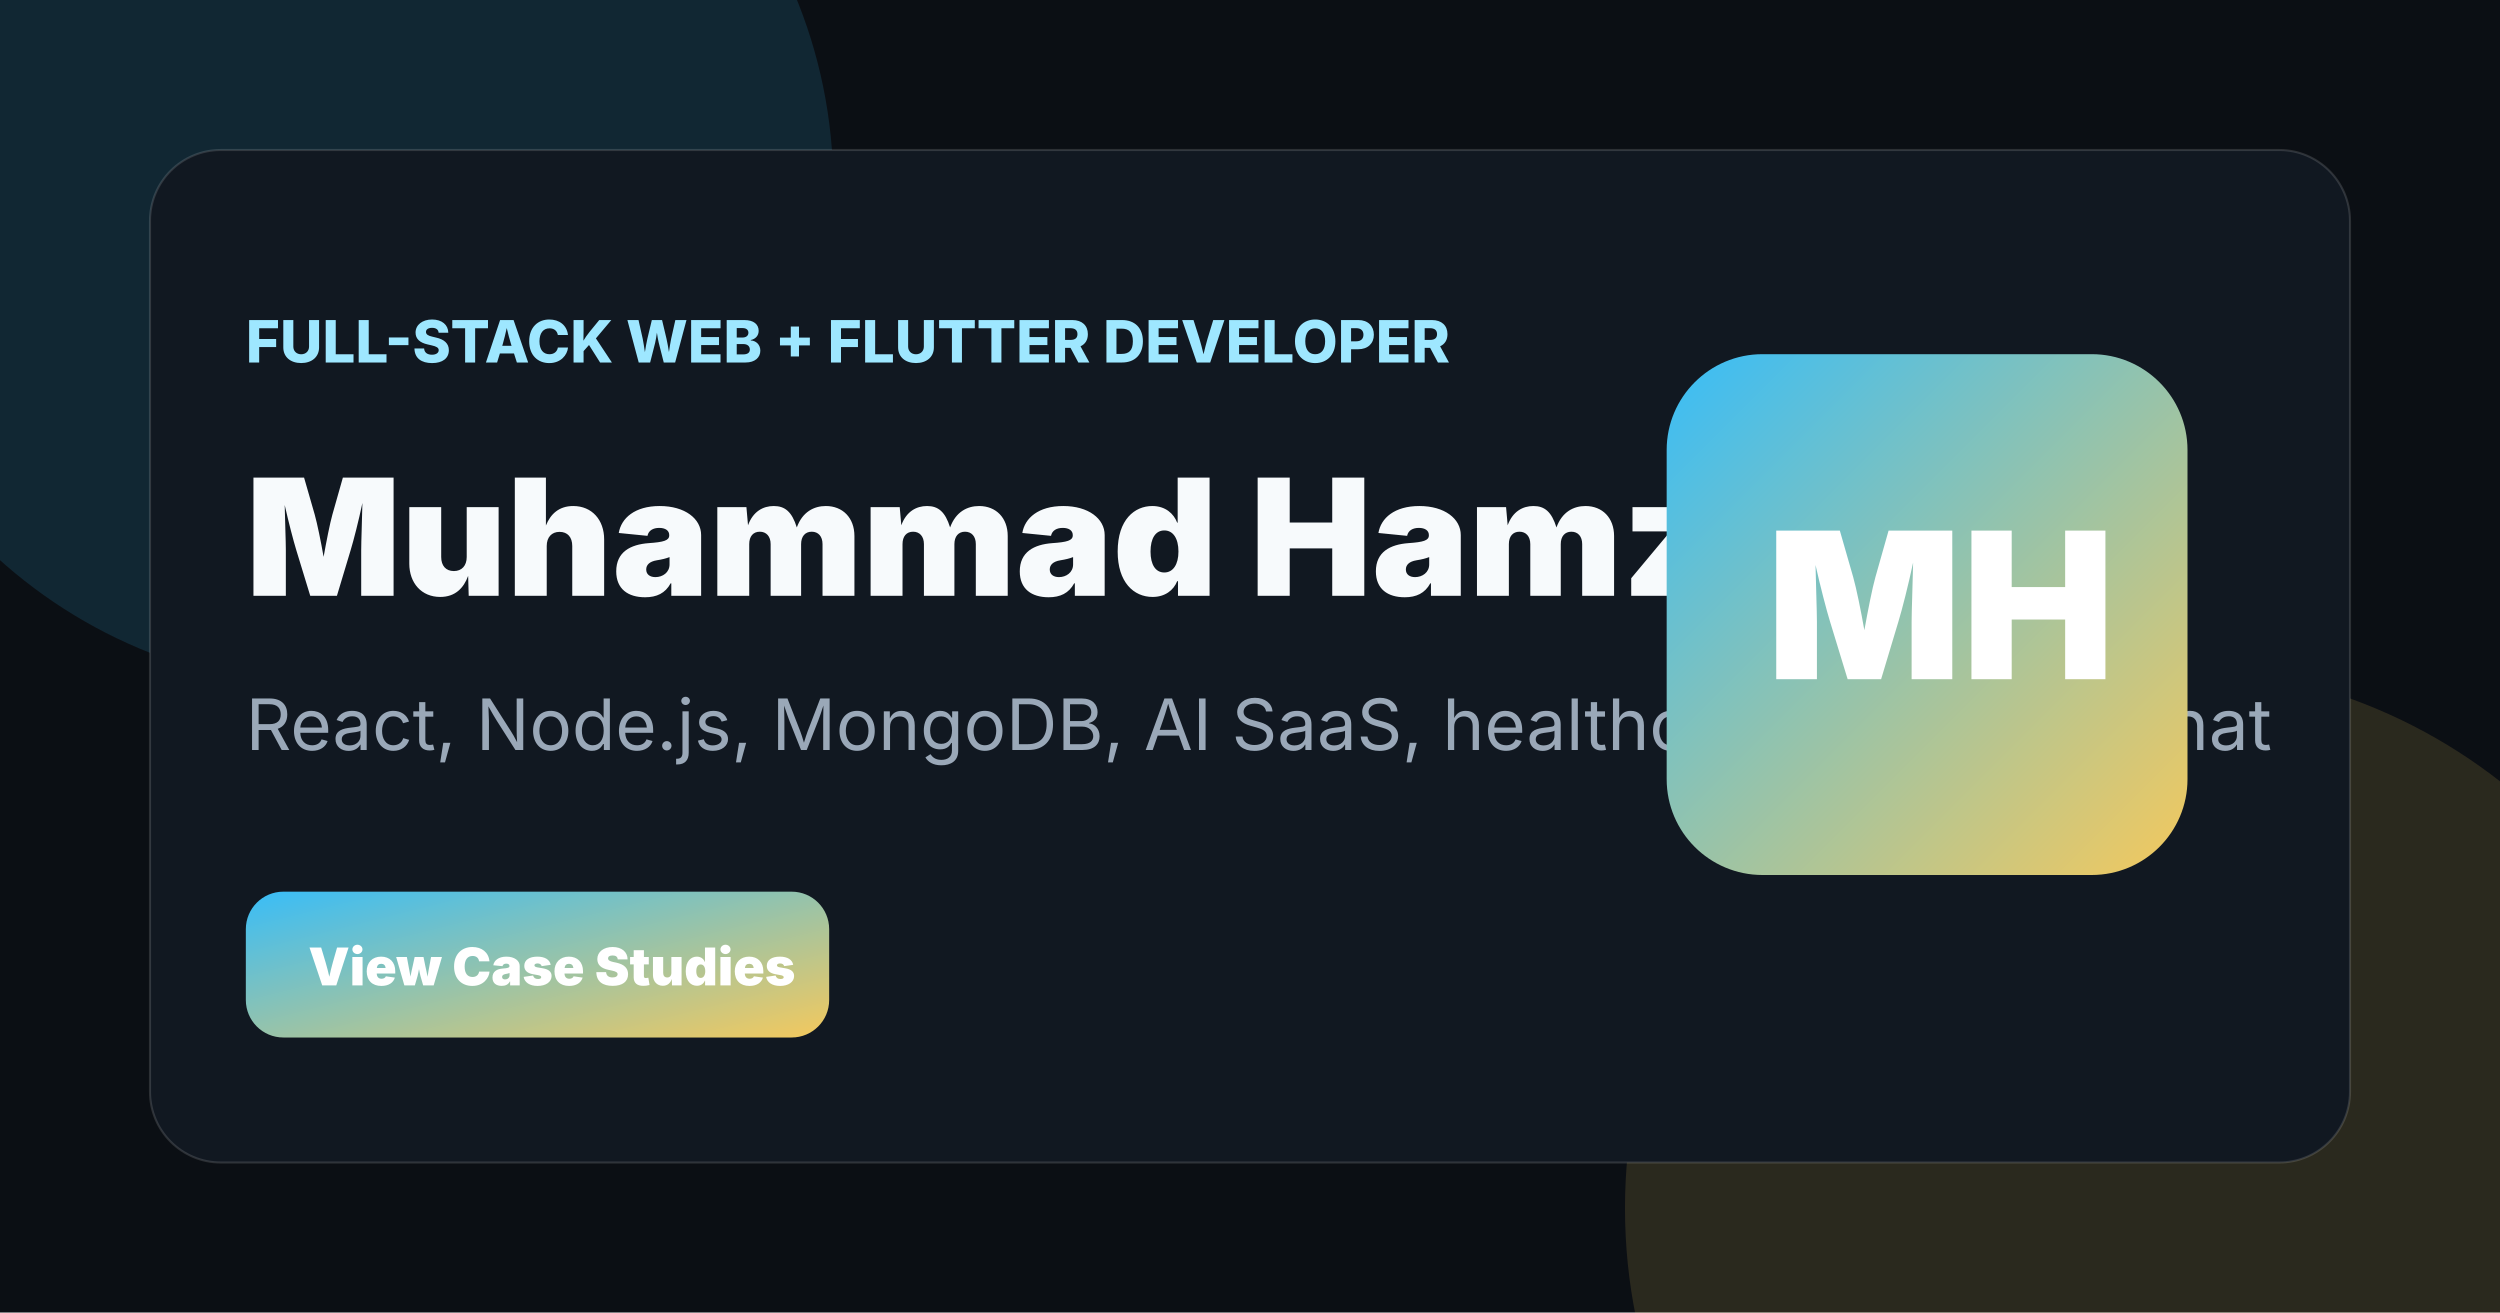
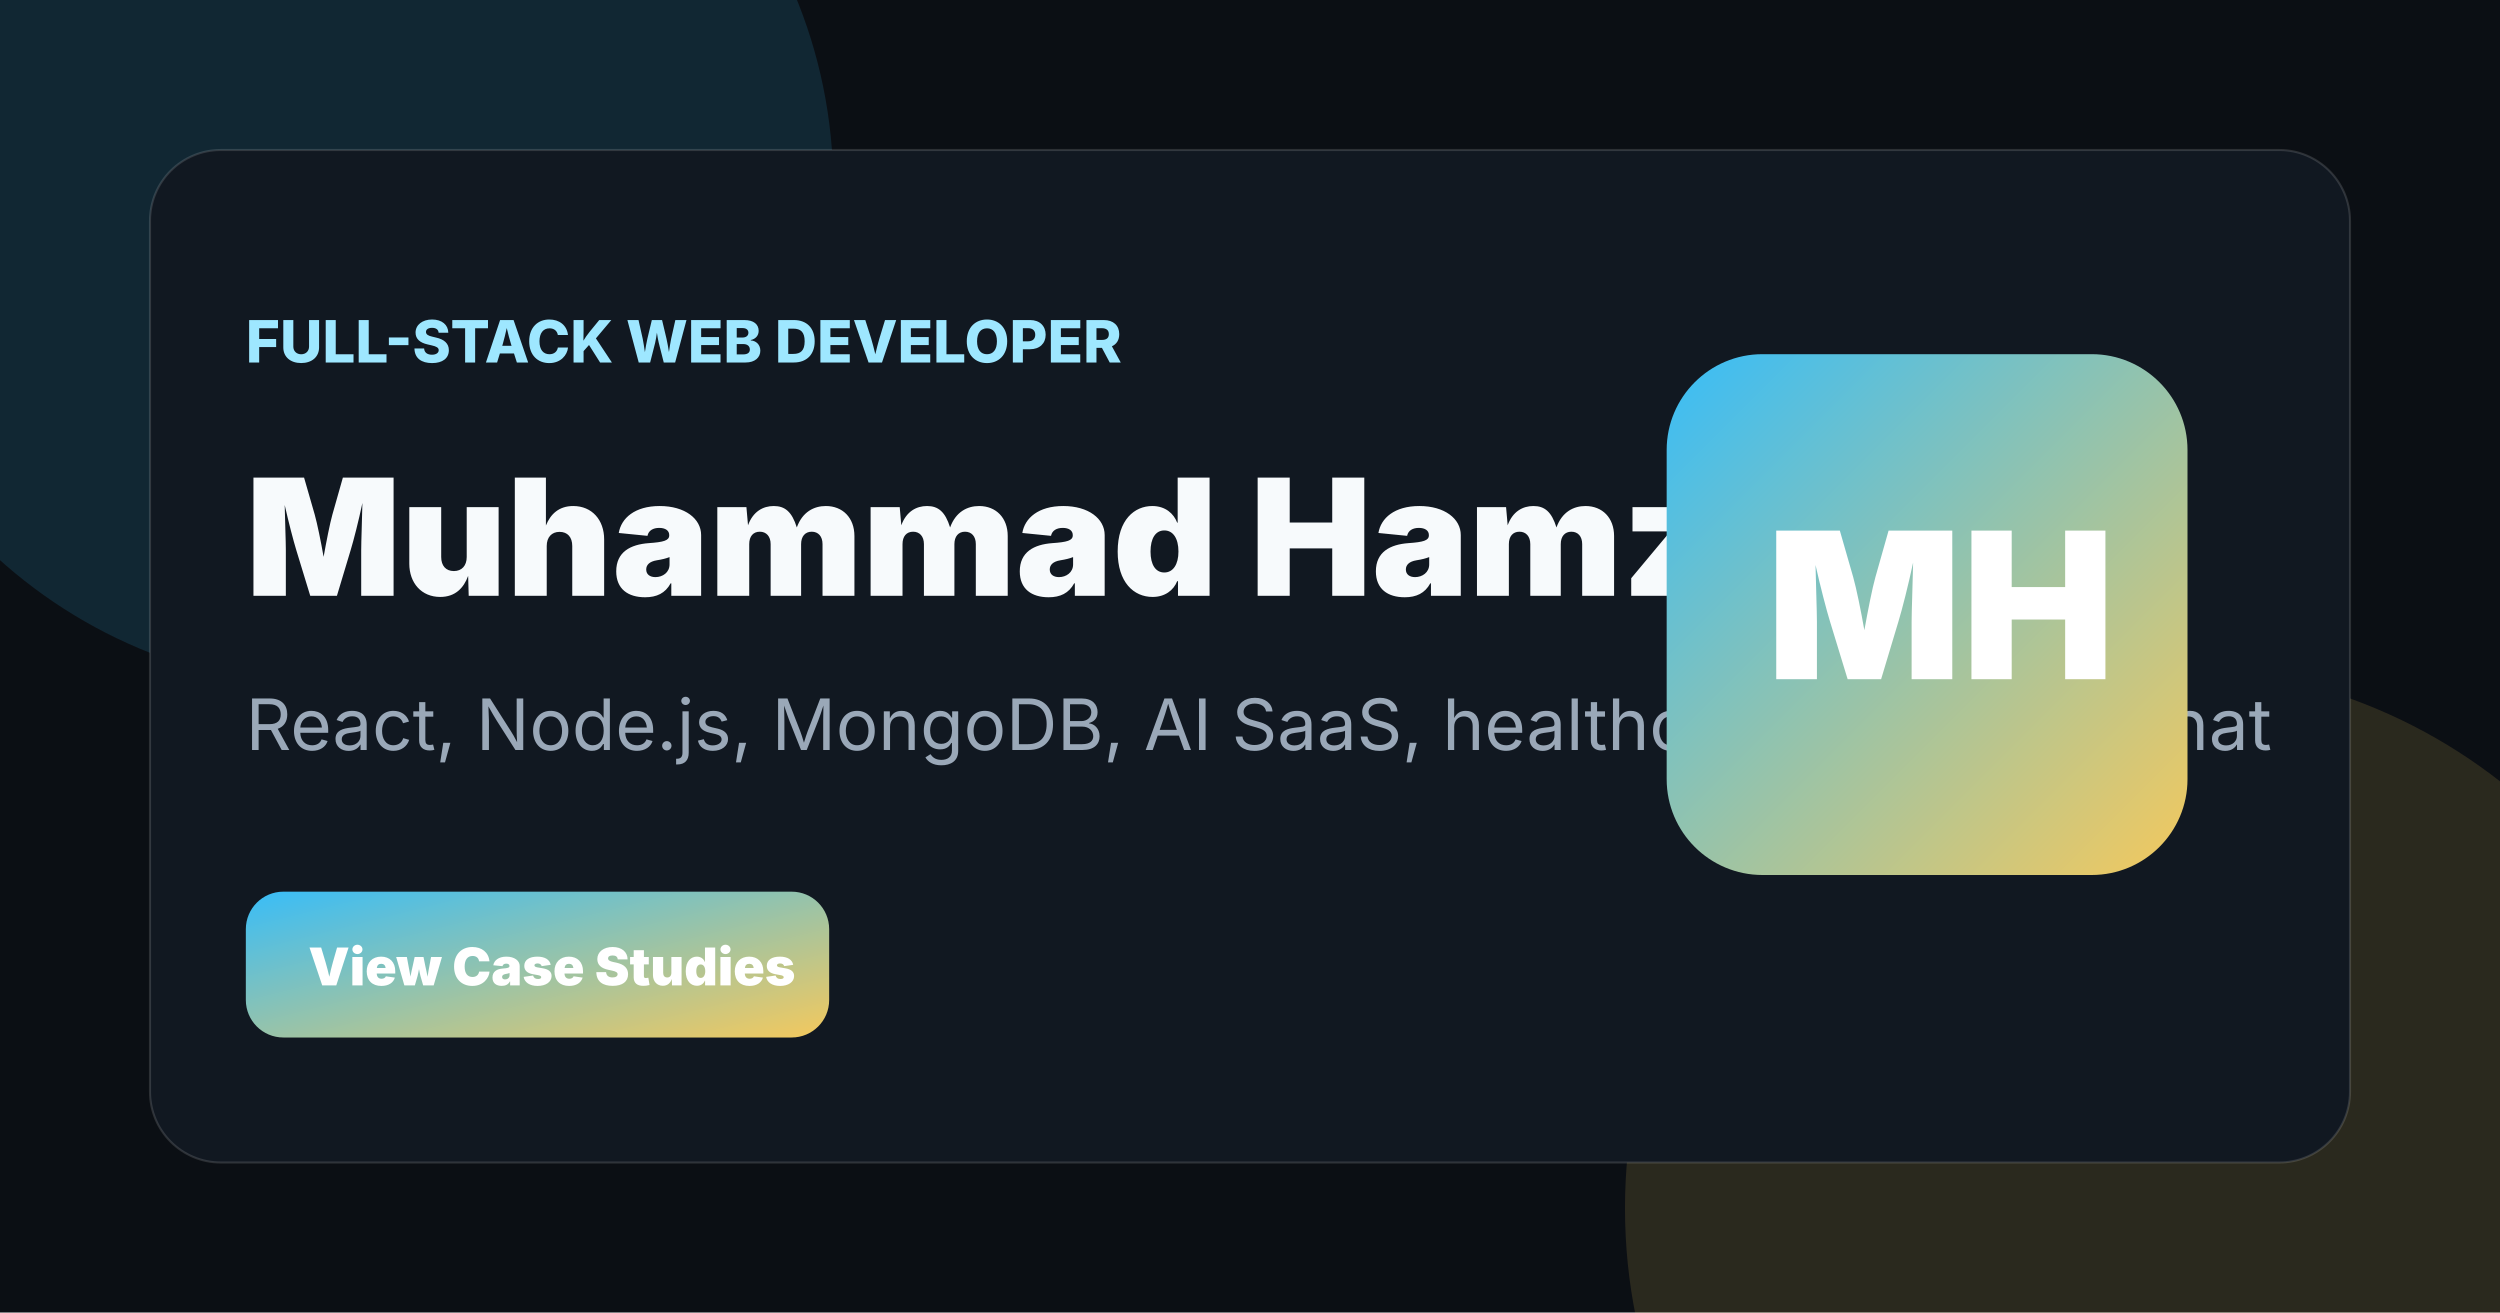
<svg xmlns="http://www.w3.org/2000/svg" width="1200" height="630" viewBox="0 0 1200 630">
  <defs>
    <linearGradient id="g" x1="0" x2="1" y1="0" y2="1">
      <stop stop-color="#38bdf8" />
      <stop offset="1" stop-color="#f4c95d" />
    </linearGradient>
  </defs>
  <rect width="1200" height="630" fill="#0b0f14" />
  <circle cx="160" cy="90" r="240" fill="#38bdf8" opacity=".14" />
  <circle cx="1040" cy="580" r="260" fill="#f4c95d" opacity=".14" />
  <rect x="72" y="72" width="1056" height="486" rx="34" fill="#111821" stroke="rgba(255,255,255,.14)" />
-   <text x="118" y="174" fill="#9ee7ff" font-family="Inter,Arial,sans-serif" font-size="28" font-weight="800">FULL-STACK WEB + FLUTTER DEVELOPER</text>
+   <text x="118" y="174" fill="#9ee7ff" font-family="Inter,Arial,sans-serif" font-size="28" font-weight="800">FULL-STACK WEB DEVELOPER</text>
  <text x="118" y="286" fill="#f7fafc" font-family="Inter,Arial,sans-serif" font-size="78" font-weight="900">Muhammad Hamza</text>
  <text x="118" y="360" fill="#9aa8b8" font-family="Inter,Arial,sans-serif" font-size="34">React, Node.js, MongoDB, AI SaaS, healthcare, realtime chat</text>
  <rect x="118" y="428" width="280" height="70" rx="18" fill="url(#g)" />
  <text x="148" y="473" fill="#ffffff" font-family="Inter,Arial,sans-serif" font-size="25" font-weight="900">View Case Studies</text>
  <rect x="800" y="170" width="250" height="250" rx="46" fill="url(#g)" />
  <text x="848" y="326" fill="#ffffff" font-family="Inter,Arial,sans-serif" font-size="98" font-weight="900">MH</text>
</svg>
